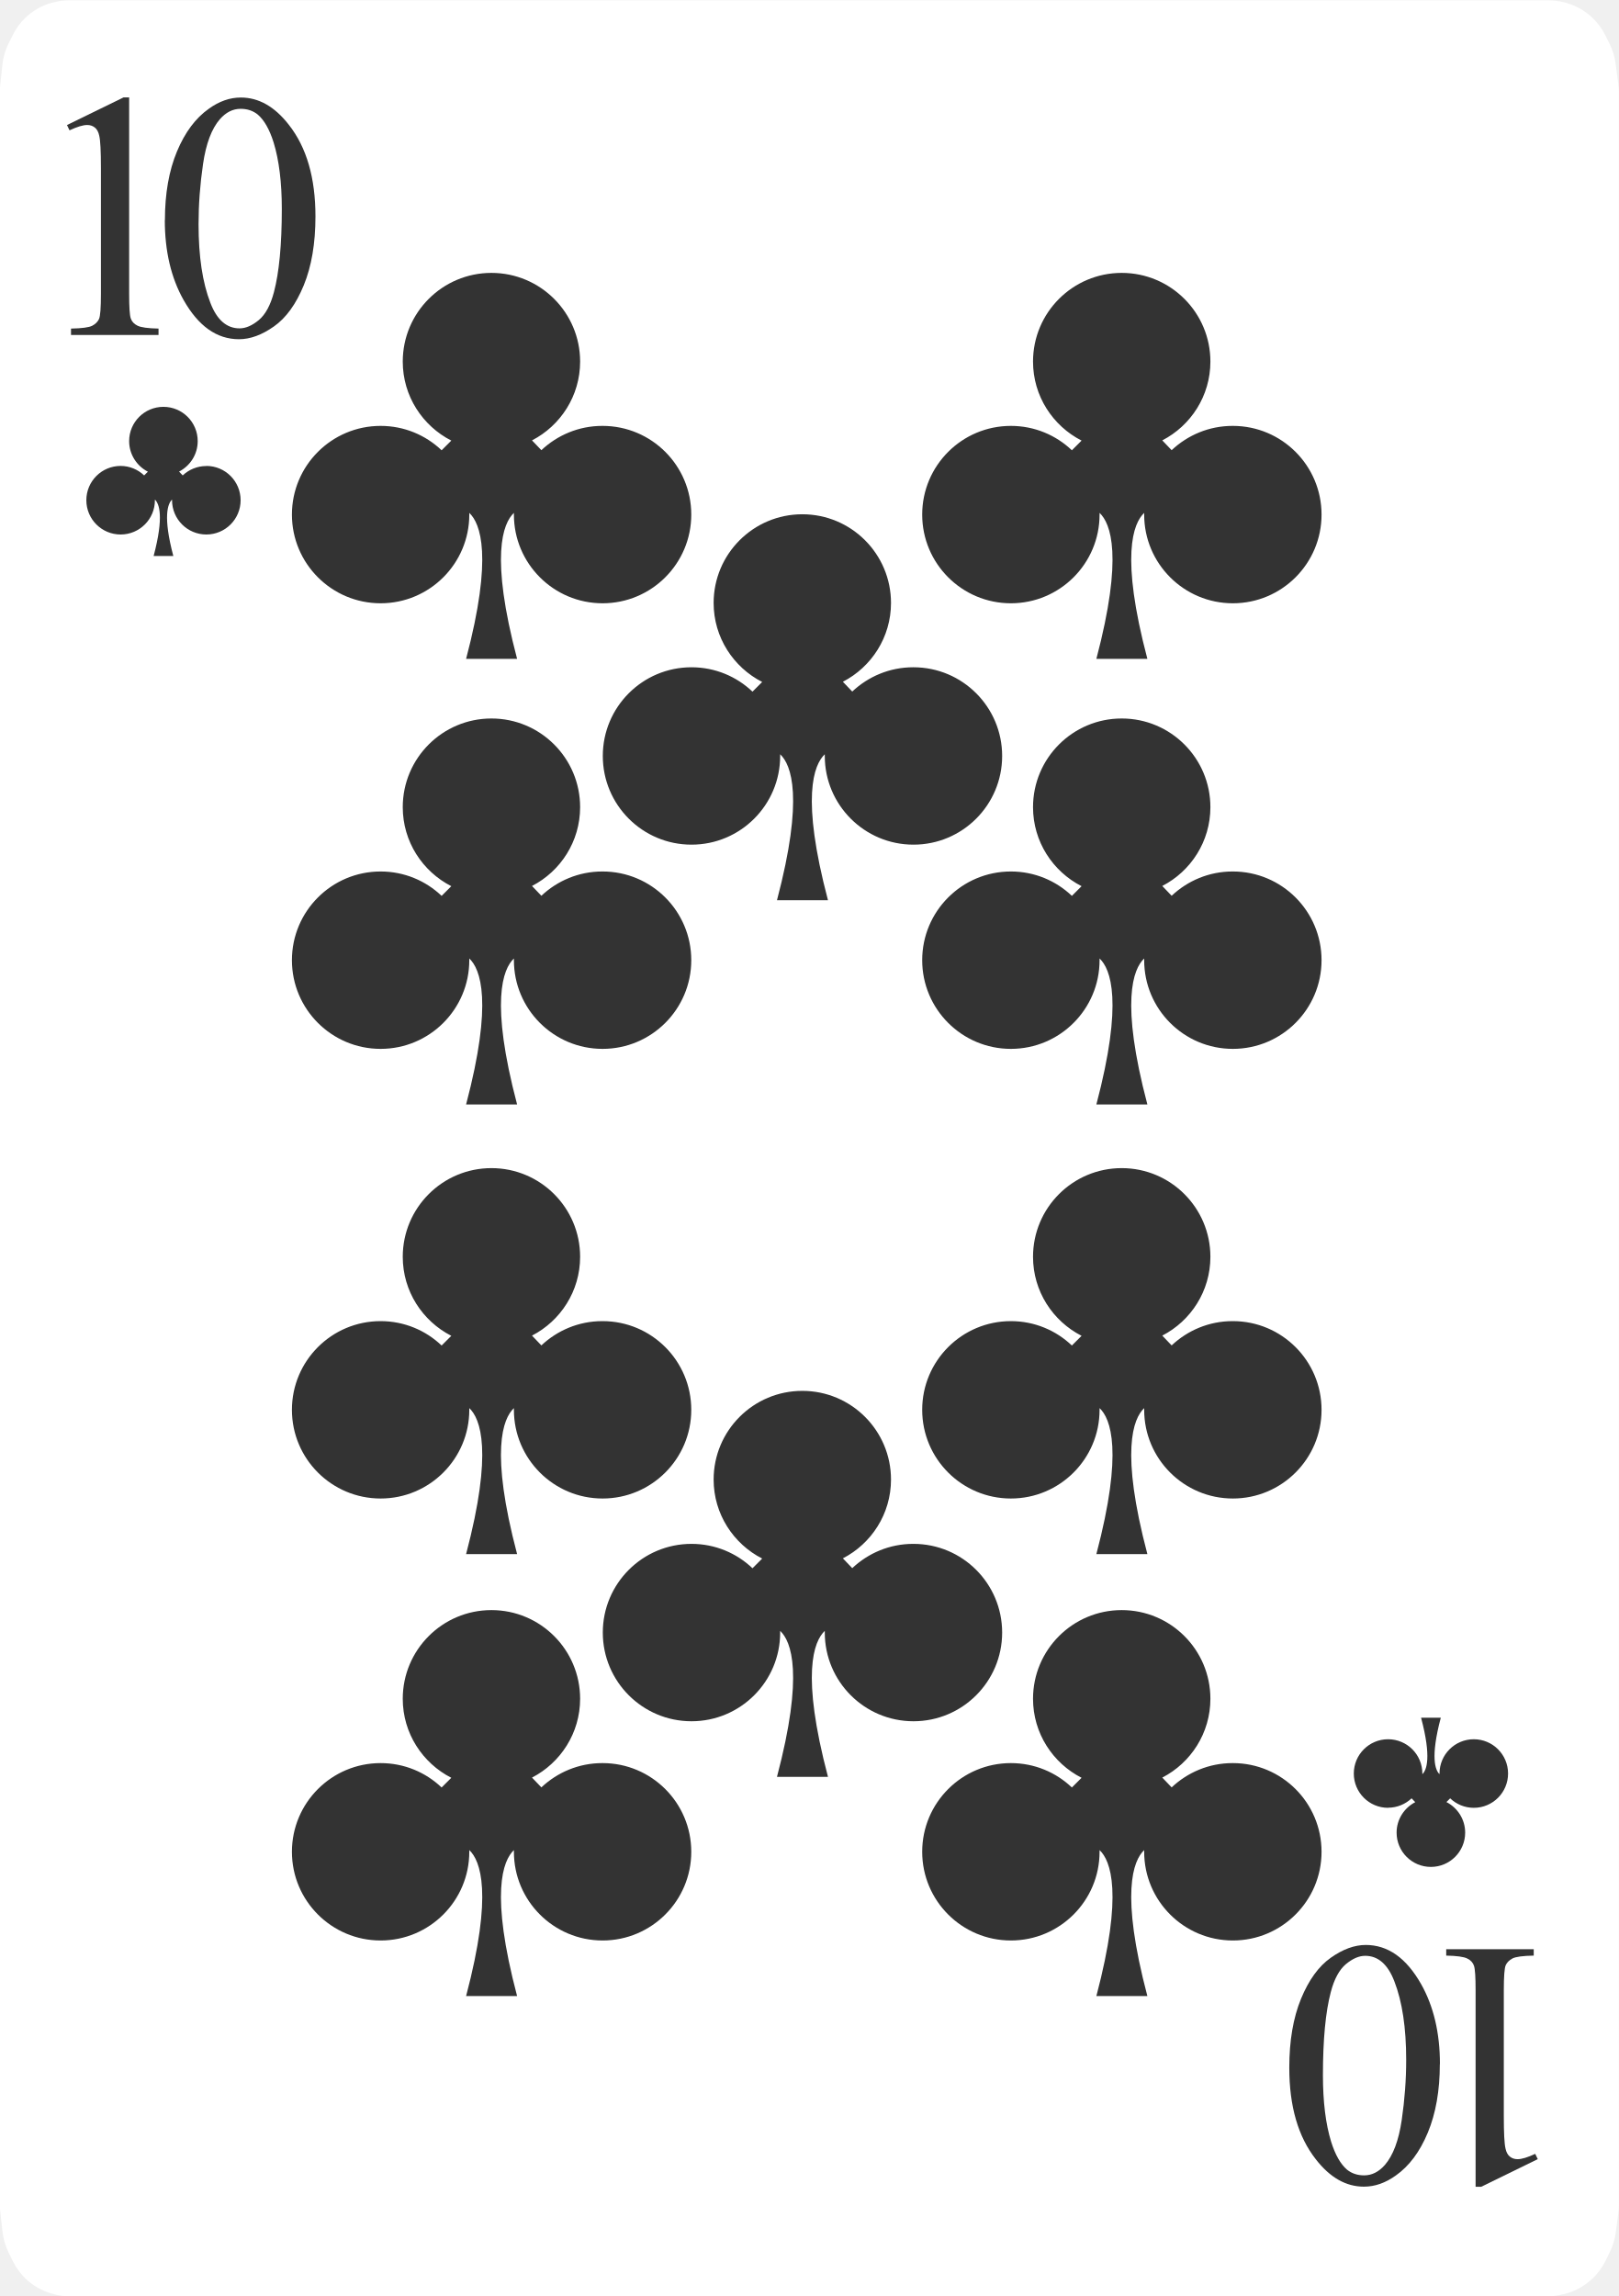
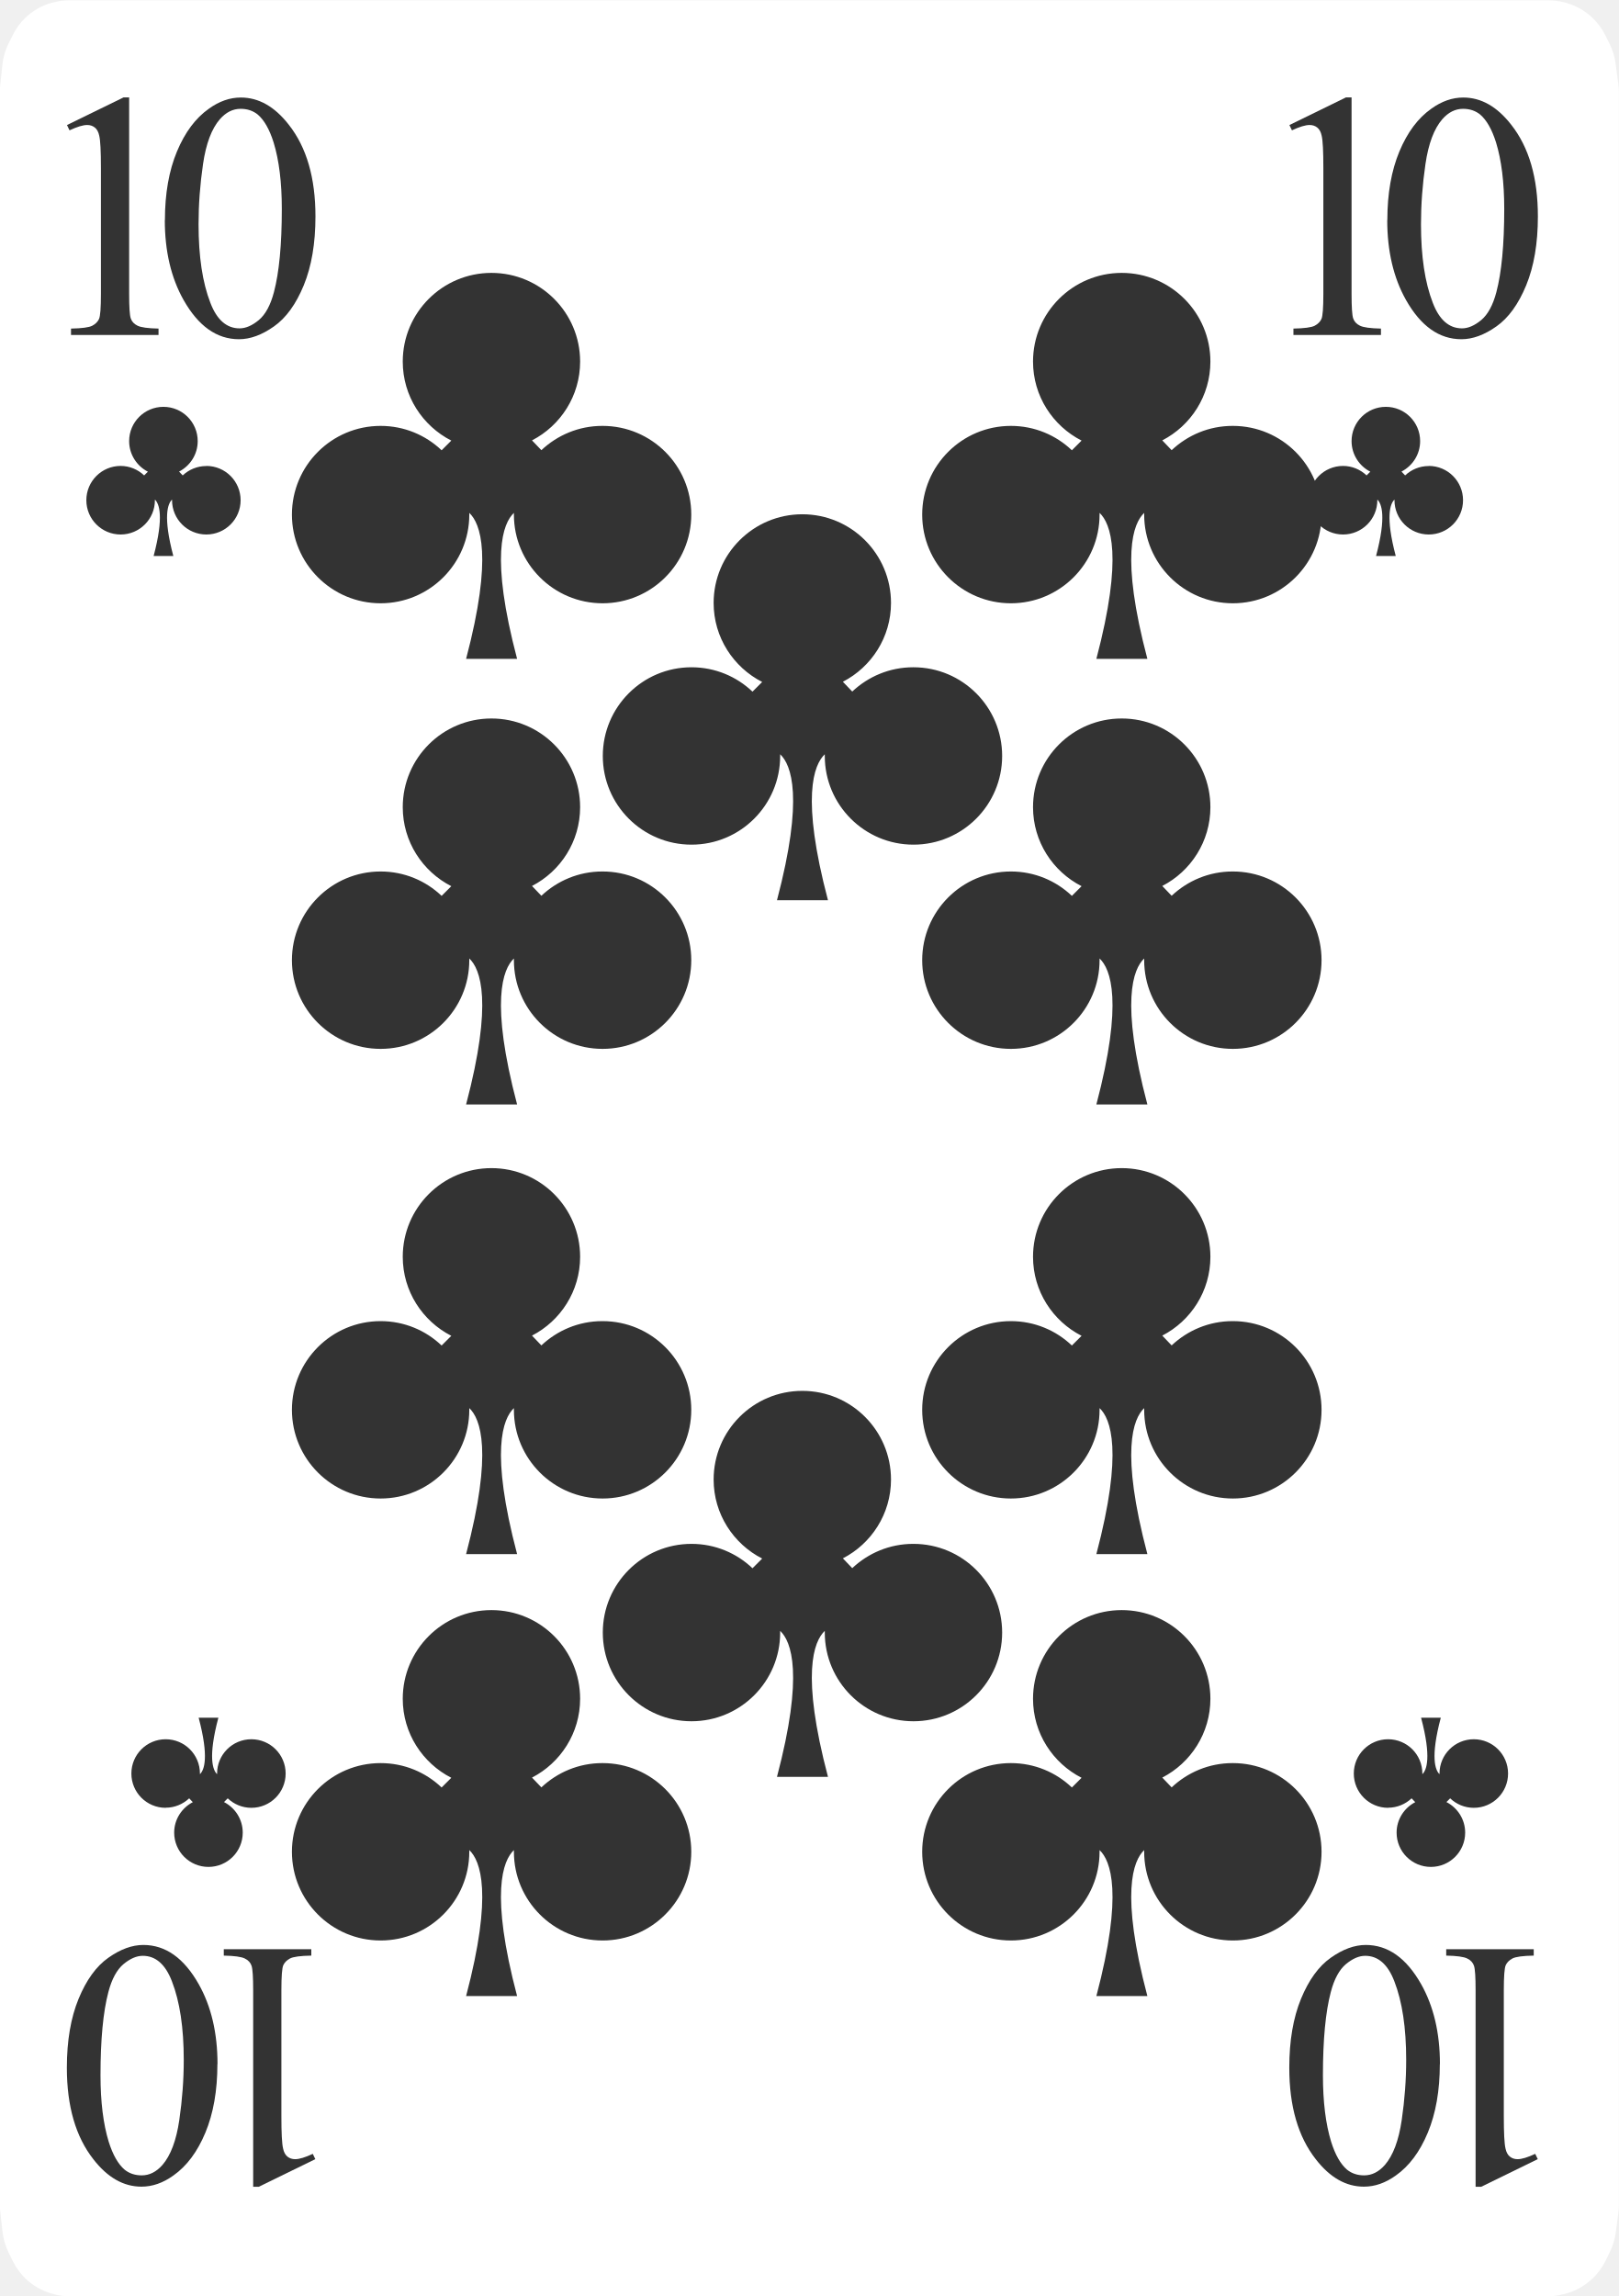
<svg xmlns="http://www.w3.org/2000/svg" id="Playing_Cards" viewBox="0 0 152.06 215.64">
  <g id="Cards">
    <g id="Clubs">
      <g>
        <path d="m6.47.03h138.97c.47,0,.95.06,1.41.17l.11.03c.98.25,1.88.74,2.61,1.44l.04.04c.48.46.87,1,1.17,1.59l.41.83c.29.58.48,1.2.56,1.84l.26,1.97c.03.25.05.5.05.75v198.38c0,.26-.02.52-.05.78l-.25,1.86c-.08.61-.26,1.2-.53,1.75l-.41.85c-.32.65-.75,1.24-1.28,1.73l-.05.04c-.67.62-1.48,1.07-2.36,1.32l-.2.05c-.51.14-1.04.22-1.57.22H6.56c-.53,0-1.06-.07-1.57-.22l-.14-.04c-.92-.26-1.76-.74-2.45-1.4h0c-.49-.48-.9-1.04-1.2-1.65l-.41-.84c-.29-.59-.47-1.23-.55-1.88l-.21-1.85c-.02-.22-.04-.43-.04-.65V8.62c0-.21.01-.42.03-.62l.21-1.96c.07-.68.27-1.35.58-1.97l.41-.82c.28-.56.64-1.06,1.08-1.5h0C3.06,1,3.99.47,5.01.22h.05c.46-.13.93-.19,1.41-.19Z" style="fill: #fff; fill-rule: evenodd;" />
-         <g>
-           <path d="m6.28,11.75l5.32-2.6h.53v18.46c0,1.23.05,1.99.15,2.29.1.3.31.53.64.69.32.16.98.25,1.97.27v.6H6.67v-.6c1.03-.02,1.7-.11,2-.27.3-.16.51-.37.63-.63.12-.26.18-1.05.18-2.36v-11.8c0-1.59-.05-2.61-.16-3.06-.07-.34-.21-.6-.41-.76-.2-.16-.44-.24-.72-.24-.4,0-.95.17-1.66.5l-.24-.5Z" style="fill: #333;" />
-           <path d="m15.49,20.67c0-2.49.38-4.64,1.13-6.44.75-1.8,1.75-3.14,3-4.02.97-.7,1.97-1.05,3-1.05,1.68,0,3.18.85,4.51,2.56,1.67,2.12,2.5,4.99,2.5,8.61,0,2.54-.37,4.69-1.1,6.47-.73,1.77-1.66,3.06-2.8,3.86-1.13.8-2.23,1.2-3.28,1.2-2.09,0-3.82-1.23-5.21-3.69-1.17-2.08-1.76-4.58-1.76-7.5Zm3.16.4c0,3.01.37,5.47,1.11,7.37.61,1.6,1.53,2.4,2.74,2.4.58,0,1.18-.26,1.81-.78.62-.52,1.1-1.4,1.42-2.62.49-1.85.74-4.46.74-7.82,0-2.49-.26-4.58-.77-6.24-.39-1.24-.89-2.11-1.5-2.63-.44-.35-.97-.53-1.6-.53-.73,0-1.38.33-1.95.98-.77.89-1.3,2.29-1.58,4.21-.28,1.91-.42,3.8-.42,5.66Z" style="fill: #333;" />
-         </g>
-         <g>
-           <path d="m144.45,202.78l-5.32,2.6h-.53v-18.46c0-1.22-.05-1.99-.15-2.29-.1-.3-.31-.53-.64-.69-.32-.16-.98-.25-1.97-.27v-.6h8.22v.6c-1.03.02-1.7.11-2,.27-.3.16-.51.37-.63.63-.12.26-.18,1.05-.18,2.36v11.8c0,1.59.05,2.61.16,3.06.07.34.21.6.41.76.2.16.44.24.72.24.4,0,.95-.17,1.66-.5l.24.5Z" style="fill: #333;" />
-           <path d="m135.24,193.86c0,2.49-.38,4.64-1.13,6.44-.75,1.8-1.75,3.14-3,4.02-.97.7-1.97,1.05-3,1.05-1.68,0-3.18-.85-4.51-2.56-1.67-2.12-2.5-4.99-2.5-8.61,0-2.54.37-4.69,1.1-6.47.73-1.77,1.66-3.06,2.8-3.86,1.13-.8,2.23-1.2,3.28-1.2,2.09,0,3.82,1.23,5.21,3.69,1.17,2.08,1.76,4.58,1.76,7.5Zm-3.16-.4c0-3.01-.37-5.47-1.11-7.37-.61-1.6-1.53-2.4-2.74-2.4-.58,0-1.18.26-1.81.78-.62.52-1.1,1.4-1.42,2.62-.49,1.85-.74,4.46-.74,7.82,0,2.49.26,4.58.77,6.24.39,1.24.89,2.11,1.5,2.63.44.35.97.53,1.6.53.73,0,1.38-.33,1.95-.98.77-.89,1.3-2.3,1.58-4.21.28-1.91.42-3.8.42-5.66Z" style="fill: #333;" />
-         </g>
-         <path d="m19.37,43.77c-.86,0-1.63.34-2.21.88l-.34-.36c1.04-.54,1.75-1.61,1.75-2.86,0-1.78-1.44-3.22-3.22-3.22s-3.22,1.44-3.22,3.22c0,1.25.72,2.34,1.76,2.87l-.35.35c-.58-.55-1.36-.89-2.21-.89-1.78,0-3.22,1.44-3.22,3.22s1.44,3.22,3.22,3.22,3.22-1.44,3.22-3.22c0-.02,0-.04,0-.06.4.38.87,1.57-.12,5.3h1.85c-.99-3.73-.52-4.92-.12-5.3,0,.02,0,.04,0,.06,0,1.78,1.44,3.22,3.22,3.22s3.22-1.44,3.22-3.22-1.44-3.22-3.22-3.22Z" style="fill: #333; fill-rule: evenodd;" />
-         <path d="m130.38,169.78c.86,0,1.63-.34,2.21-.88l.34.36c-1.04.54-1.75,1.62-1.75,2.86,0,1.78,1.44,3.22,3.22,3.22s3.22-1.44,3.22-3.22c0-1.25-.72-2.34-1.76-2.87l.35-.35c.58.55,1.36.89,2.22.89,1.78,0,3.22-1.44,3.22-3.22s-1.44-3.22-3.22-3.22-3.22,1.44-3.22,3.22c0,.02,0,.04,0,.06-.4-.38-.87-1.57.12-5.3h-1.85c.99,3.73.52,4.92.12,5.3,0-.02,0-.04,0-.06,0-1.78-1.44-3.22-3.22-3.22s-3.22,1.44-3.22,3.22,1.44,3.22,3.22,3.22Z" style="fill: #333; fill-rule: evenodd;" />
        <g>
          <path d="m56.57,40c-2.21,0-4.22.87-5.72,2.28l-.88-.92c2.68-1.38,4.52-4.18,4.52-7.4,0-4.6-3.73-8.33-8.33-8.33s-8.33,3.73-8.33,8.33c0,3.24,1.86,6.04,4.56,7.42l-.91.91c-1.49-1.42-3.51-2.29-5.73-2.29-4.6,0-8.33,3.73-8.33,8.33s3.73,8.33,8.33,8.33,8.33-3.73,8.33-8.33c0-.06,0-.11,0-.16,1.04.98,2.25,4.05-.3,13.71h4.79c-2.55-9.65-1.34-12.72-.3-13.71,0,.05,0,.11,0,.16,0,4.6,3.73,8.33,8.33,8.33s8.33-3.73,8.33-8.33-3.73-8.33-8.33-8.33Z" style="fill: #333; fill-rule: evenodd;" />
          <path d="m56.57,165.59c-2.21,0-4.22.87-5.72,2.28l-.88-.92c2.68-1.38,4.52-4.18,4.52-7.4,0-4.6-3.73-8.33-8.33-8.33s-8.33,3.73-8.33,8.33c0,3.24,1.86,6.04,4.56,7.42l-.91.91c-1.49-1.42-3.51-2.29-5.73-2.29-4.6,0-8.33,3.73-8.33,8.33s3.73,8.33,8.33,8.33,8.33-3.73,8.33-8.33c0-.06,0-.11,0-.16,1.04.98,2.25,4.06-.3,13.71h4.79c-2.55-9.65-1.34-12.72-.3-13.71,0,.06,0,.11,0,.16,0,4.6,3.73,8.33,8.33,8.33s8.33-3.73,8.33-8.33-3.73-8.33-8.33-8.33Z" style="fill: #333; fill-rule: evenodd;" />
          <path d="m56.57,81.85c-2.21,0-4.22.87-5.72,2.28l-.88-.92c2.68-1.38,4.52-4.18,4.52-7.4,0-4.6-3.73-8.33-8.33-8.33s-8.33,3.73-8.33,8.33c0,3.24,1.86,6.04,4.56,7.42l-.91.91c-1.49-1.42-3.51-2.29-5.73-2.29-4.6,0-8.33,3.73-8.33,8.33s3.73,8.33,8.33,8.33,8.33-3.73,8.33-8.33c0-.06,0-.11,0-.16,1.04.98,2.25,4.05-.3,13.71h4.79c-2.55-9.65-1.34-12.72-.3-13.71,0,.05,0,.11,0,.16,0,4.6,3.73,8.33,8.33,8.33s8.33-3.73,8.33-8.33-3.73-8.33-8.33-8.33Z" style="fill: #333; fill-rule: evenodd;" />
          <path d="m56.57,124.08c-2.21,0-4.22.87-5.72,2.28l-.88-.92c2.68-1.38,4.52-4.18,4.52-7.4,0-4.6-3.73-8.33-8.33-8.33s-8.33,3.73-8.33,8.33c0,3.24,1.86,6.04,4.56,7.42l-.91.91c-1.49-1.42-3.51-2.29-5.73-2.29-4.6,0-8.33,3.73-8.33,8.33s3.73,8.33,8.33,8.33,8.33-3.73,8.33-8.33c0-.06,0-.11,0-.16,1.04.98,2.25,4.05-.3,13.71h4.79c-2.55-9.65-1.34-12.72-.3-13.71,0,.05,0,.11,0,.16,0,4.6,3.73,8.33,8.33,8.33s8.33-3.73,8.33-8.33-3.73-8.33-8.33-8.33Z" style="fill: #333; fill-rule: evenodd;" />
          <path d="m115.77,40c-2.21,0-4.22.87-5.72,2.28l-.88-.92c2.68-1.38,4.52-4.18,4.52-7.4,0-4.6-3.73-8.33-8.33-8.33s-8.33,3.73-8.33,8.33c0,3.24,1.86,6.04,4.56,7.42l-.91.91c-1.49-1.42-3.51-2.29-5.73-2.29-4.6,0-8.33,3.73-8.33,8.33s3.73,8.33,8.33,8.33,8.33-3.73,8.33-8.33c0-.06,0-.11,0-.16,1.04.98,2.25,4.05-.3,13.71h4.79c-2.55-9.65-1.34-12.72-.3-13.71,0,.05,0,.11,0,.16,0,4.6,3.73,8.33,8.33,8.33s8.33-3.73,8.33-8.33-3.73-8.33-8.33-8.33Z" style="fill: #333; fill-rule: evenodd;" />
          <path d="m85.77,62.67c-2.21,0-4.22.87-5.72,2.28l-.88-.92c2.68-1.38,4.52-4.18,4.52-7.4,0-4.6-3.73-8.33-8.33-8.33s-8.33,3.73-8.33,8.33c0,3.24,1.86,6.04,4.56,7.42l-.91.91c-1.49-1.42-3.51-2.29-5.73-2.29-4.6,0-8.33,3.73-8.33,8.33s3.73,8.33,8.33,8.33,8.33-3.73,8.33-8.33c0-.06,0-.11,0-.16,1.04.98,2.25,4.05-.3,13.71h4.79c-2.55-9.65-1.34-12.72-.3-13.71,0,.05,0,.11,0,.16,0,4.6,3.73,8.33,8.33,8.33s8.33-3.73,8.33-8.33-3.73-8.33-8.33-8.33Z" style="fill: #333; fill-rule: evenodd;" />
          <path d="m85.77,145c-2.21,0-4.22.87-5.72,2.28l-.88-.92c2.68-1.38,4.52-4.18,4.52-7.4,0-4.6-3.73-8.33-8.33-8.33s-8.33,3.73-8.33,8.33c0,3.24,1.86,6.04,4.56,7.42l-.91.91c-1.49-1.42-3.51-2.29-5.73-2.29-4.6,0-8.33,3.73-8.33,8.33s3.73,8.33,8.33,8.33,8.33-3.73,8.33-8.33c0-.06,0-.11,0-.16,1.04.98,2.25,4.06-.3,13.71h4.79c-2.55-9.65-1.34-12.72-.3-13.71,0,.06,0,.11,0,.16,0,4.6,3.73,8.33,8.33,8.33s8.33-3.73,8.33-8.33-3.73-8.33-8.33-8.33Z" style="fill: #333; fill-rule: evenodd;" />
          <path d="m115.77,165.59c-2.21,0-4.22.87-5.72,2.28l-.88-.92c2.68-1.38,4.52-4.18,4.52-7.4,0-4.6-3.73-8.33-8.33-8.33s-8.33,3.73-8.33,8.33c0,3.24,1.86,6.04,4.56,7.42l-.91.91c-1.49-1.42-3.51-2.29-5.73-2.29-4.6,0-8.33,3.73-8.33,8.33s3.73,8.33,8.33,8.33,8.33-3.73,8.33-8.33c0-.06,0-.11,0-.16,1.04.98,2.25,4.06-.3,13.71h4.79c-2.55-9.65-1.34-12.72-.3-13.71,0,.06,0,.11,0,.16,0,4.6,3.73,8.33,8.33,8.33s8.33-3.73,8.33-8.33-3.73-8.33-8.33-8.33Z" style="fill: #333; fill-rule: evenodd;" />
          <path d="m115.77,81.85c-2.21,0-4.22.87-5.72,2.28l-.88-.92c2.68-1.38,4.52-4.18,4.52-7.4,0-4.6-3.73-8.33-8.33-8.33s-8.33,3.73-8.33,8.33c0,3.24,1.86,6.04,4.56,7.42l-.91.91c-1.49-1.42-3.51-2.29-5.73-2.29-4.6,0-8.33,3.73-8.33,8.33s3.73,8.33,8.33,8.33,8.33-3.73,8.33-8.33c0-.06,0-.11,0-.16,1.04.98,2.25,4.05-.3,13.71h4.79c-2.55-9.65-1.34-12.72-.3-13.71,0,.05,0,.11,0,.16,0,4.6,3.73,8.33,8.33,8.33s8.33-3.73,8.33-8.33-3.73-8.33-8.33-8.33Z" style="fill: #333; fill-rule: evenodd;" />
          <path d="m115.77,124.08c-2.21,0-4.22.87-5.72,2.28l-.88-.92c2.68-1.38,4.52-4.18,4.52-7.4,0-4.6-3.73-8.33-8.33-8.33s-8.33,3.73-8.33,8.33c0,3.24,1.86,6.04,4.56,7.42l-.91.91c-1.49-1.42-3.51-2.29-5.73-2.29-4.6,0-8.33,3.73-8.33,8.33s3.73,8.33,8.33,8.33,8.33-3.73,8.33-8.33c0-.06,0-.11,0-.16,1.04.98,2.25,4.05-.3,13.71h4.79c-2.55-9.65-1.34-12.72-.3-13.71,0,.05,0,.11,0,.16,0,4.6,3.73,8.33,8.33,8.33s8.33-3.73,8.33-8.33-3.73-8.33-8.33-8.33Z" style="fill: #333; fill-rule: evenodd;" />
        </g>
+         <g>
+           <g>
+             <path d="m6.28,11.75l5.32-2.6h.53v18.46c0,1.23.05,1.99.15,2.29.1.3.31.53.64.69.32.16.98.25,1.97.27v.6H6.67v-.6c1.03-.02,1.7-.11,2-.27.3-.16.51-.37.63-.63.12-.26.18-1.05.18-2.36v-11.8c0-1.59-.05-2.61-.16-3.06-.07-.34-.21-.6-.41-.76-.2-.16-.44-.24-.72-.24-.4,0-.95.17-1.66.5l-.24-.5Z" style="fill: #333;" />
+             <path d="m15.49,20.67c0-2.49.38-4.64,1.13-6.44.75-1.8,1.75-3.14,3-4.02.97-.7,1.97-1.05,3-1.05,1.68,0,3.18.85,4.51,2.56,1.67,2.12,2.5,4.99,2.5,8.61,0,2.54-.37,4.69-1.1,6.47-.73,1.77-1.66,3.06-2.8,3.86-1.13.8-2.23,1.2-3.28,1.2-2.09,0-3.82-1.23-5.21-3.69-1.17-2.08-1.76-4.58-1.76-7.5Zm3.16.4c0,3.01.37,5.47,1.11,7.37.61,1.6,1.53,2.4,2.74,2.4.58,0,1.18-.26,1.81-.78.62-.52,1.1-1.4,1.42-2.62.49-1.85.74-4.46.74-7.82,0-2.49-.26-4.58-.77-6.24-.39-1.24-.89-2.11-1.5-2.63-.44-.35-.97-.53-1.6-.53-.73,0-1.38.33-1.95.98-.77.89-1.3,2.29-1.58,4.21-.28,1.91-.42,3.8-.42,5.66Z" style="fill: #333;" />
+             <path d="m19.37,43.77c-.86,0-1.63.34-2.21.88l-.34-.36c1.04-.54,1.75-1.61,1.75-2.86,0-1.78-1.44-3.22-3.22-3.22s-3.22,1.44-3.22,3.22c0,1.25.72,2.34,1.76,2.87l-.35.35c-.58-.55-1.36-.89-2.21-.89-1.78,0-3.22,1.44-3.22,3.22s1.44,3.22,3.22,3.22,3.22-1.44,3.22-3.22c0-.02,0-.04,0-.06.4.38.87,1.57-.12,5.3h1.85c-.99-3.73-.52-4.92-.12-5.3,0,.02,0,.04,0,.06,0,1.78,1.44,3.22,3.22,3.22s3.22-1.44,3.22-3.22-1.44-3.22-3.22-3.22Z" style="fill: #333; fill-rule: evenodd;" />
+           </g>
+           <g>
+             <path d="m144.45,202.78l-5.32,2.6h-.53v-18.46c0-1.22-.05-1.99-.15-2.29-.1-.3-.31-.53-.64-.69-.32-.16-.98-.25-1.97-.27v-.6h8.22v.6c-1.03.02-1.7.11-2,.27-.3.16-.51.37-.63.63-.12.26-.18,1.05-.18,2.36v11.8c0,1.59.05,2.61.16,3.06.07.34.21.6.41.76.2.16.44.24.72.24.4,0,.95-.17,1.66-.5l.24.5Z" style="fill: #333;" />
+             <path d="m135.24,193.86c0,2.49-.38,4.64-1.13,6.44-.75,1.8-1.75,3.14-3,4.02-.97.7-1.97,1.05-3,1.05-1.68,0-3.18-.85-4.51-2.56-1.67-2.12-2.5-4.99-2.5-8.61,0-2.54.37-4.69,1.1-6.47.73-1.77,1.66-3.06,2.8-3.86,1.13-.8,2.23-1.2,3.28-1.2,2.09,0,3.82,1.23,5.21,3.69,1.17,2.08,1.76,4.58,1.76,7.5Zm-3.16-.4c0-3.01-.37-5.47-1.11-7.37-.61-1.6-1.53-2.4-2.74-2.4-.58,0-1.18.26-1.81.78-.62.52-1.1,1.4-1.42,2.62-.49,1.85-.74,4.46-.74,7.82,0,2.49.26,4.58.77,6.24.39,1.24.89,2.11,1.5,2.63.44.35.97.53,1.6.53.73,0,1.38-.33,1.95-.98.77-.89,1.3-2.3,1.58-4.21.28-1.91.42-3.8.42-5.66Z" style="fill: #333;" />
+             <path d="m130.38,169.78c.86,0,1.63-.34,2.21-.88l.34.36c-1.04.54-1.75,1.62-1.75,2.86,0,1.78,1.44,3.22,3.22,3.22s3.22-1.44,3.22-3.22c0-1.25-.72-2.34-1.76-2.87l.35-.35c.58.55,1.36.89,2.22.89,1.78,0,3.22-1.44,3.22-3.22s-1.44-3.22-3.22-3.22-3.22,1.44-3.22,3.22c0,.02,0,.04,0,.06-.4-.38-.87-1.57.12-5.3h-1.85c.99,3.73.52,4.92.12,5.3,0-.02,0-.04,0-.06,0-1.78-1.44-3.22-3.22-3.22s-3.22,1.44-3.22,3.22,1.44,3.22,3.22,3.22Z" style="fill: #333; fill-rule: evenodd;" />
+           </g>
+           <g>
+             <path d="m121.1,11.75l5.32-2.6h.53v18.46c0,1.23.05,1.99.15,2.29.1.3.31.53.64.69.32.16.98.25,1.97.27v.6h-8.22v-.6c1.03-.02,1.7-.11,2-.27.3-.16.51-.37.63-.63.12-.26.18-1.05.18-2.36v-11.8c0-1.59-.05-2.61-.16-3.06-.07-.34-.21-.6-.41-.76-.2-.16-.44-.24-.72-.24-.4,0-.95.17-1.66.5l-.24-.5Z" style="fill: #333;" />
+             <path d="m130.31,20.67c0-2.49.38-4.64,1.13-6.44.75-1.8,1.75-3.14,3-4.02.97-.7,1.97-1.05,3-1.05,1.68,0,3.18.85,4.51,2.56,1.67,2.12,2.5,4.99,2.5,8.61,0,2.54-.37,4.69-1.1,6.47-.73,1.77-1.66,3.06-2.8,3.86-1.13.8-2.23,1.2-3.28,1.2-2.09,0-3.82-1.23-5.21-3.69-1.17-2.08-1.76-4.58-1.76-7.5Zm3.16.4c0,3.01.37,5.47,1.11,7.37.61,1.6,1.53,2.4,2.74,2.4.58,0,1.18-.26,1.81-.78.62-.52,1.1-1.4,1.42-2.62.49-1.85.74-4.46.74-7.82,0-2.49-.26-4.58-.77-6.24-.39-1.24-.89-2.11-1.5-2.63-.44-.35-.97-.53-1.6-.53-.73,0-1.38.33-1.95.98-.77.89-1.3,2.29-1.58,4.21-.28,1.91-.42,3.8-.42,5.66Z" style="fill: #333;" />
+             <path d="m134.19,43.77c-.86,0-1.63.34-2.21.88l-.34-.36c1.04-.54,1.75-1.61,1.75-2.86,0-1.78-1.44-3.22-3.22-3.22s-3.22,1.44-3.22,3.22c0,1.25.72,2.34,1.76,2.87l-.35.35c-.58-.55-1.36-.89-2.21-.89-1.78,0-3.22,1.44-3.22,3.22s1.44,3.22,3.22,3.22,3.22-1.44,3.22-3.22c0-.02,0-.04,0-.06.4.38.87,1.57-.12,5.3h1.85c-.99-3.73-.52-4.92-.12-5.3,0,.02,0,.04,0,.06,0,1.78,1.44,3.22,3.22,3.22s3.22-1.44,3.22-3.22-1.44-3.22-3.22-3.22Z" style="fill: #333; fill-rule: evenodd;" />
+           </g>
+           <g>
+             <path d="m29.63,202.78l-5.32,2.6h-.53v-18.46c0-1.22-.05-1.99-.15-2.29-.1-.3-.31-.53-.64-.69-.32-.16-.98-.25-1.97-.27v-.6h8.22v.6c-1.03.02-1.7.11-2,.27-.3.16-.51.37-.63.63-.12.26-.18,1.05-.18,2.36v11.8c0,1.59.05,2.61.16,3.06.07.34.21.6.41.76.2.16.44.24.72.24.4,0,.95-.17,1.66-.5l.24.5Z" style="fill: #333;" />
+             <path d="m20.42,193.86c0,2.49-.38,4.64-1.13,6.44-.75,1.8-1.75,3.14-3,4.02-.97.7-1.97,1.05-3,1.05-1.68,0-3.18-.85-4.51-2.56-1.67-2.12-2.5-4.99-2.5-8.61,0-2.54.37-4.69,1.1-6.47.73-1.77,1.66-3.06,2.8-3.86,1.13-.8,2.23-1.2,3.28-1.2,2.09,0,3.82,1.23,5.21,3.69,1.17,2.08,1.76,4.58,1.76,7.5Zm-3.16-.4c0-3.01-.37-5.47-1.11-7.37-.61-1.6-1.53-2.4-2.74-2.4-.58,0-1.18.26-1.81.78-.62.52-1.1,1.4-1.42,2.62-.49,1.85-.74,4.46-.74,7.82,0,2.49.26,4.58.77,6.24.39,1.24.89,2.11,1.5,2.63.44.35.97.53,1.6.53.73,0,1.38-.33,1.95-.98.77-.89,1.3-2.3,1.58-4.21.28-1.91.42-3.8.42-5.66Z" style="fill: #333;" />
+             <path d="m15.56,169.78c.86,0,1.63-.34,2.21-.88l.34.36c-1.04.54-1.75,1.62-1.75,2.86,0,1.78,1.44,3.22,3.22,3.22s3.22-1.44,3.22-3.22c0-1.25-.72-2.34-1.76-2.87l.35-.35c.58.55,1.36.89,2.22.89,1.78,0,3.22-1.44,3.22-3.22s-1.44-3.22-3.22-3.22-3.22,1.44-3.22,3.22c0,.02,0,.04,0,.06-.4-.38-.87-1.57.12-5.3h-1.85c.99,3.73.52,4.92.12,5.3,0-.02,0-.04,0-.06,0-1.78-1.44-3.22-3.22-3.22s-3.22,1.44-3.22,3.22,1.44,3.22,3.22,3.22Z" style="fill: #333; fill-rule: evenodd;" />
+           </g>
+         </g>
      </g>
    </g>
  </g>
</svg>
